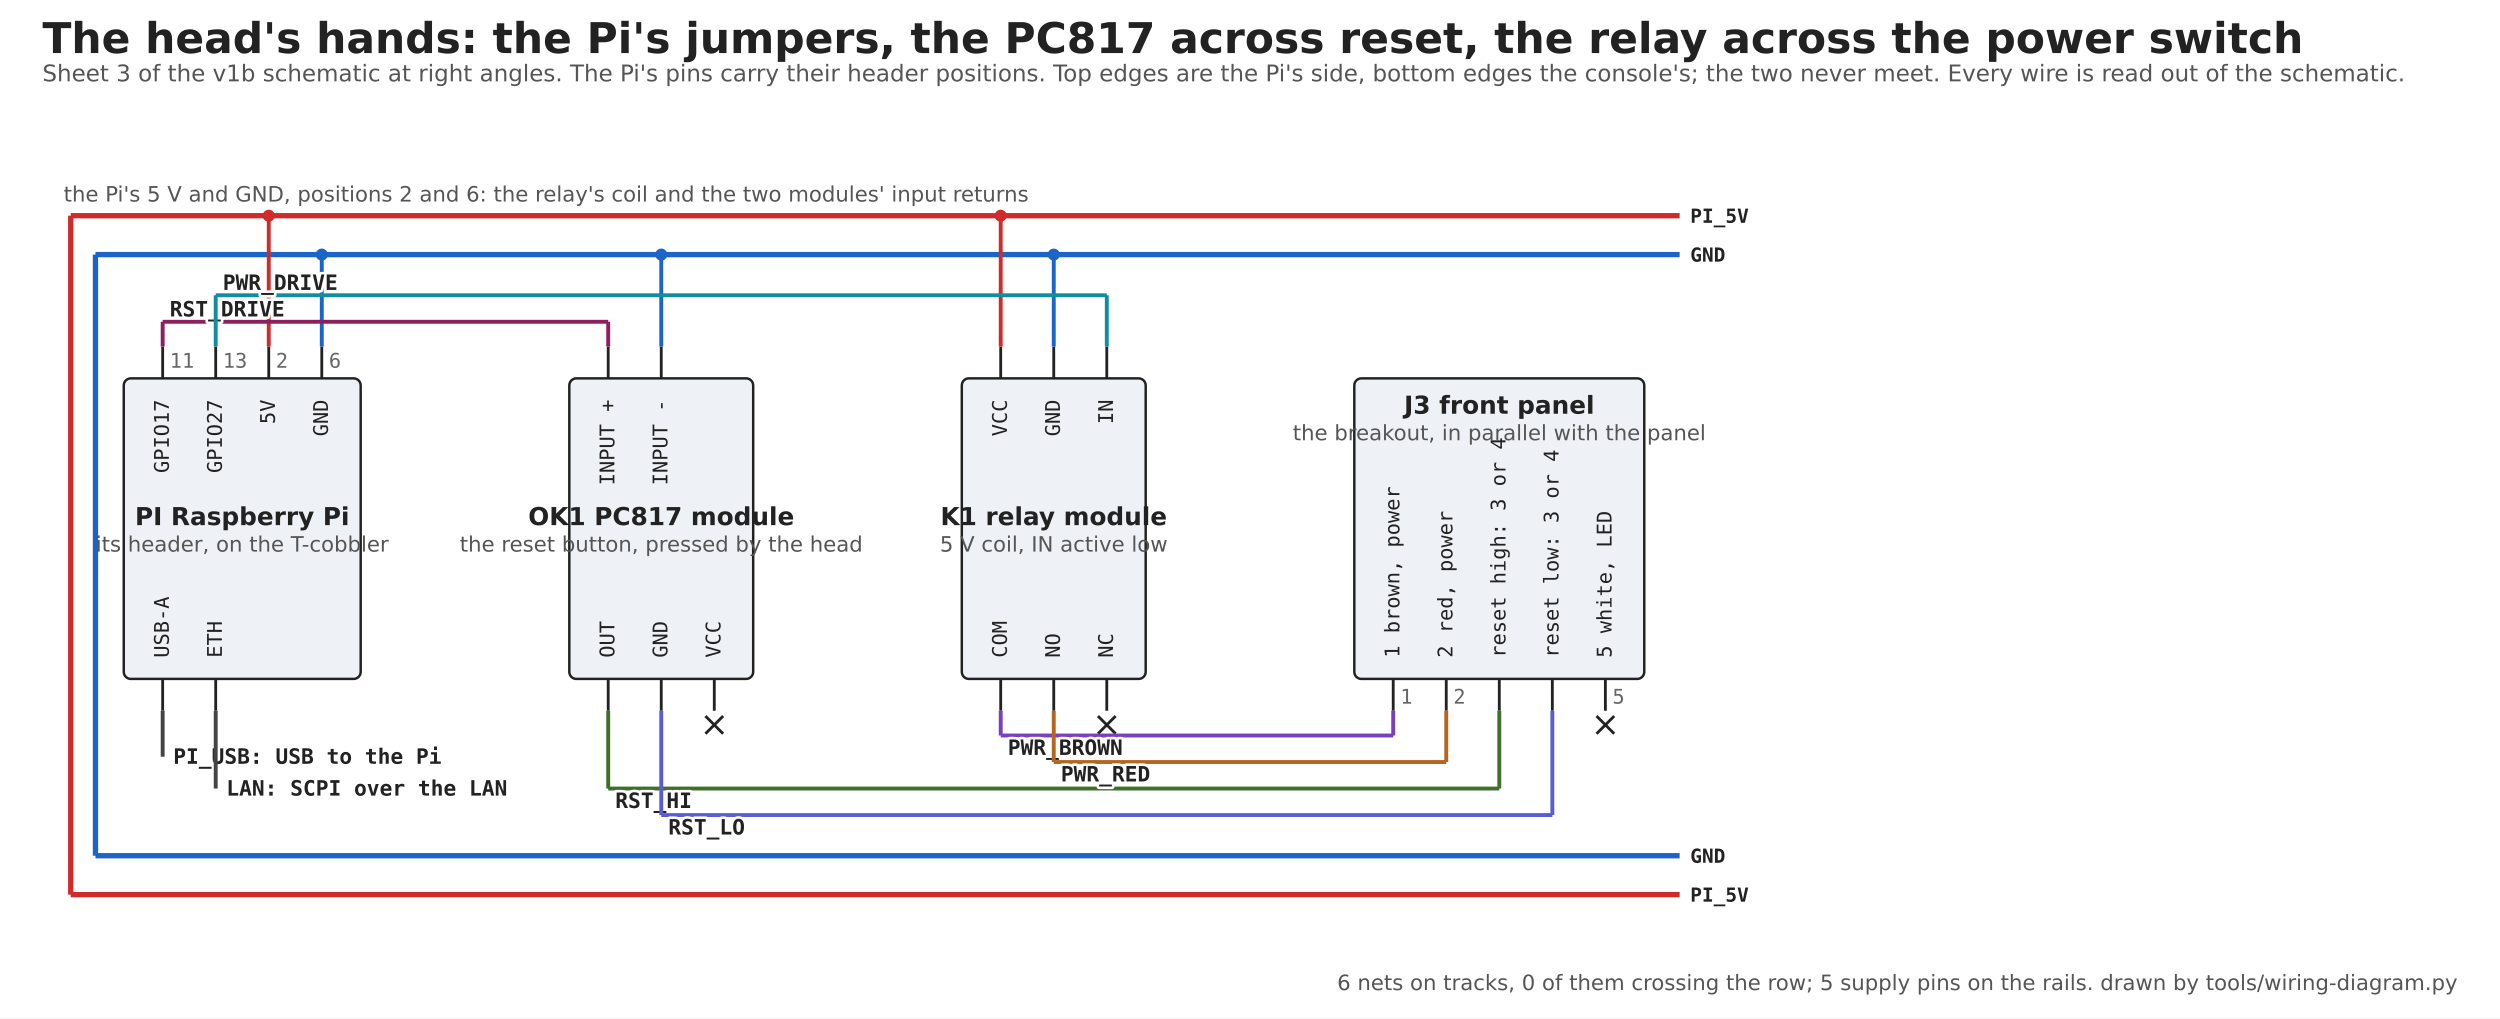
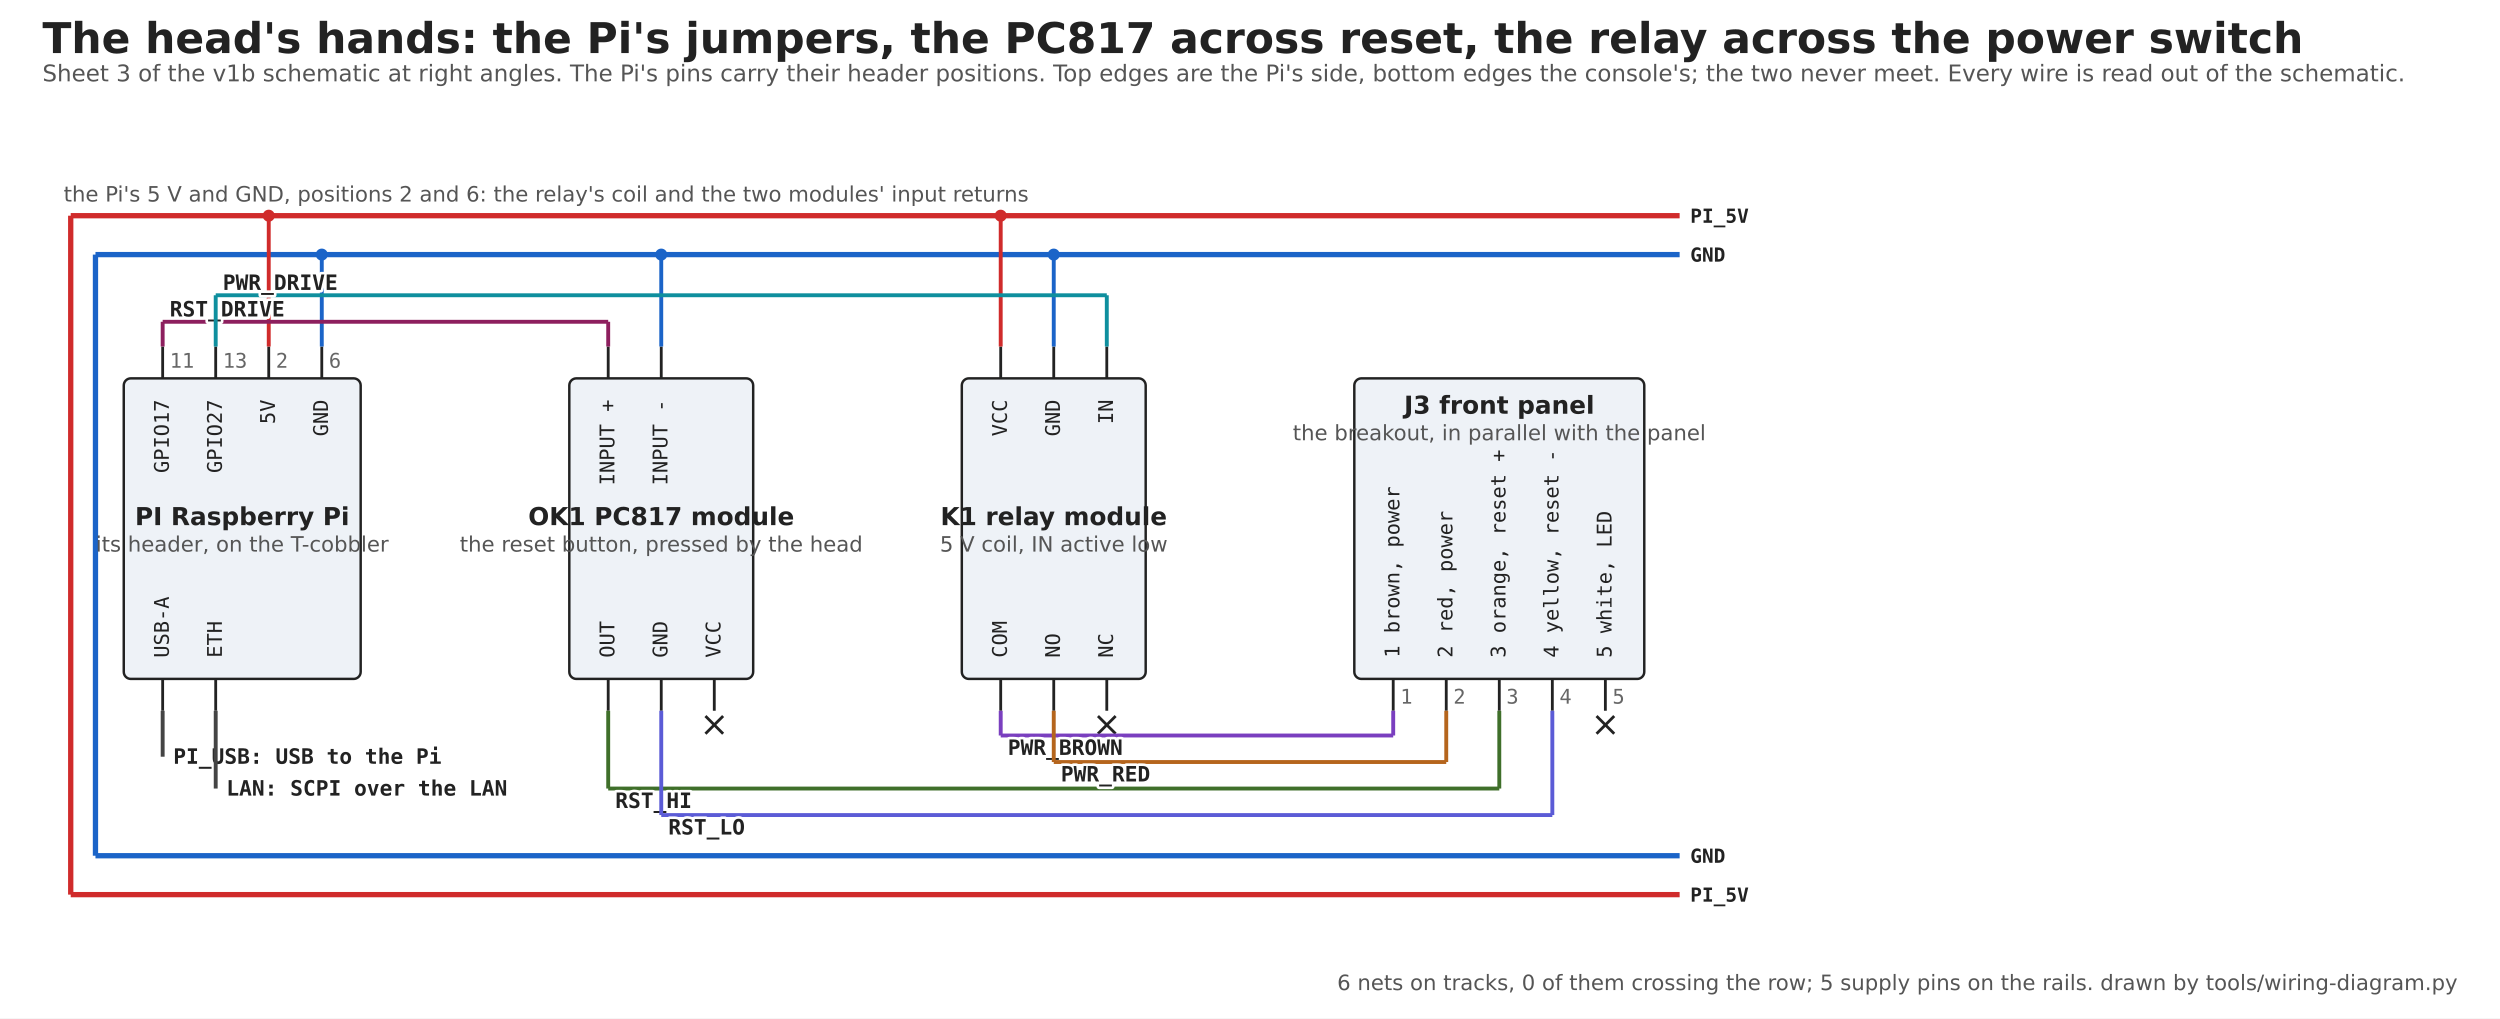
<svg xmlns="http://www.w3.org/2000/svg" viewBox="0 0 1414 576" width="1414" height="576" role="img" aria-label="The head's hands wiring diagram">
  <style>
 text{font-family:ui-sans-serif,'DejaVu Sans',sans-serif;fill:#222}
 .title{font-size:24px;font-weight:700}
 .sub{font-size:13px;fill:#555}
 .ref{font-size:14px;font-weight:700}
 .note{font-size:12px;fill:#555}
 .pin{font-family:ui-monospace,'DejaVu Sans Mono',monospace;font-size:11.5px}
 .pinno{font-family:ui-monospace,'DejaVu Sans Mono',monospace;font-size:11.5px;fill:#666}
 .net{font-family:ui-monospace,'DejaVu Sans Mono',monospace;font-size:12px;font-weight:700;paint-order:stroke;stroke:#fff;stroke-width:3px;stroke-linejoin:round}
 .rail{font-family:ui-monospace,'DejaVu Sans Mono',monospace;font-size:11px;font-weight:700}
 .lead{font-size:11.5px;font-style:italic;fill:#555}
 .body{fill:#f4f2ea;stroke:#222;stroke-width:1.6}
 .hdr{fill:#eef2f7;stroke:#222;stroke-width:1.4}
 .cap{fill:#fff;stroke:#222;stroke-width:1.2}
 .stub{stroke:#222;stroke-width:1.6}
 .wire{fill:none;stroke-width:2.2;stroke-linejoin:miter}
 .railline{fill:none;stroke-width:3}
 .notch{fill:#fff;stroke:#222;stroke-width:1.2}
</style>
  <rect x="0" y="0" width="1414" height="576" fill="#ffffff" />
  <g class="sheet-heading" data-height="60">
    <text class="title" x="24.0" y="30.0" text-anchor="start">The head's hands: the Pi's jumpers, the PC817 across reset, the relay across the power switch</text>
    <text class="sub" x="24.0" y="46.0" text-anchor="start">Sheet 3 of the v1b schematic at right angles. The Pi's pins carry their header positions. Top edges are the Pi's side, bottom edges the console's; the two never meet. Every wire is read out of the schematic.</text>
  </g>
  <line class="railline" x1="40.0" y1="122.0" x2="950.0" y2="122.0" stroke="#d02b2b" />
  <text class="rail" x="956.0" y="126.0" text-anchor="start">PI_5V</text>
  <line class="railline" x1="40.0" y1="506.0" x2="950.0" y2="506.0" stroke="#d02b2b" />
  <text class="rail" x="956.0" y="510.0" text-anchor="start">PI_5V</text>
  <line class="railline" x1="40.0" y1="122.0" x2="40.0" y2="506.0" stroke="#d02b2b" />
  <line class="railline" x1="54.0" y1="144.0" x2="950.0" y2="144.0" stroke="#1b64c8" />
  <text class="rail" x="956.0" y="148.0" text-anchor="start">GND</text>
  <line class="railline" x1="54.0" y1="484.0" x2="950.0" y2="484.0" stroke="#1b64c8" />
  <text class="rail" x="956.0" y="488.0" text-anchor="start">GND</text>
  <line class="railline" x1="54.0" y1="144.0" x2="54.0" y2="484.0" stroke="#1b64c8" />
  <text class="note" x="36.0" y="114.0" text-anchor="start">the Pi's 5 V and GND, positions 2 and 6: the relay's coil and the two modules' input returns</text>
  <rect class="hdr" x="70" y="214" width="134" height="170" rx="4" />
  <text class="ref" x="137.0" y="297.0" text-anchor="middle">PI Raspberry Pi</text>
  <text class="note" x="137.0" y="312.0" text-anchor="middle">its header, on the T-cobbler</text>
  <line class="stub" x1="92.0" y1="214.0" x2="92.0" y2="196.0" />
  <text class="pin" x="95.5" y="226.0" text-anchor="end" transform="rotate(-90 95.5 226.0)">GPIO17</text>
  <text class="pinno" x="96.0" y="208.0" text-anchor="start">11</text>
  <line class="stub" x1="122.0" y1="214.0" x2="122.0" y2="196.0" />
  <text class="pin" x="125.5" y="226.0" text-anchor="end" transform="rotate(-90 125.5 226.0)">GPIO27</text>
  <text class="pinno" x="126.0" y="208.0" text-anchor="start">13</text>
  <line class="stub" x1="152.0" y1="214.0" x2="152.0" y2="196.0" />
  <text class="pin" x="155.5" y="226.0" text-anchor="end" transform="rotate(-90 155.5 226.0)">5V</text>
  <text class="pinno" x="156.0" y="208.0" text-anchor="start">2</text>
  <line class="stub" x1="182.0" y1="214.0" x2="182.0" y2="196.0" />
  <text class="pin" x="185.5" y="226.0" text-anchor="end" transform="rotate(-90 185.5 226.0)">GND</text>
  <text class="pinno" x="186.0" y="208.0" text-anchor="start">6</text>
  <line class="stub" x1="92.0" y1="384.0" x2="92.0" y2="402.0" />
  <text class="pin" x="95.5" y="372.0" text-anchor="start" transform="rotate(-90 95.5 372.0)">USB-A</text>
  <line class="stub" x1="122.0" y1="384.0" x2="122.0" y2="402.0" />
  <text class="pin" x="125.5" y="372.0" text-anchor="start" transform="rotate(-90 125.5 372.0)">ETH</text>
  <rect class="hdr" x="322" y="214" width="104" height="170" rx="4" />
  <text class="ref" x="374.0" y="297.0" text-anchor="middle">OK1 PC817 module</text>
  <text class="note" x="374.0" y="312.0" text-anchor="middle">the reset button, pressed by the head</text>
  <line class="stub" x1="344.0" y1="214.0" x2="344.0" y2="196.0" />
  <text class="pin" x="347.5" y="226.0" text-anchor="end" transform="rotate(-90 347.5 226.0)">INPUT +</text>
  <line class="stub" x1="374.0" y1="214.0" x2="374.0" y2="196.0" />
  <text class="pin" x="377.5" y="226.0" text-anchor="end" transform="rotate(-90 377.5 226.0)">INPUT -</text>
  <line class="stub" x1="344.0" y1="384.0" x2="344.0" y2="402.0" />
  <text class="pin" x="347.5" y="372.0" text-anchor="start" transform="rotate(-90 347.5 372.0)">OUT</text>
  <line class="stub" x1="374.0" y1="384.0" x2="374.0" y2="402.0" />
  <text class="pin" x="377.5" y="372.0" text-anchor="start" transform="rotate(-90 377.5 372.0)">GND</text>
  <line class="stub" x1="404.0" y1="384.0" x2="404.0" y2="402.0" />
  <text class="pin" x="407.5" y="372.0" text-anchor="start" transform="rotate(-90 407.5 372.0)">VCC</text>
  <line class="stub" x1="399.0" y1="405.0" x2="409.0" y2="415.0" />
  <line class="stub" x1="399.0" y1="415.0" x2="409.0" y2="405.0" />
  <rect class="hdr" x="544" y="214" width="104" height="170" rx="4" />
  <text class="ref" x="596.0" y="297.0" text-anchor="middle">K1 relay module</text>
  <text class="note" x="596.0" y="312.0" text-anchor="middle">5 V coil, IN active low</text>
  <line class="stub" x1="566.0" y1="214.0" x2="566.0" y2="196.0" />
  <text class="pin" x="569.5" y="226.0" text-anchor="end" transform="rotate(-90 569.5 226.0)">VCC</text>
  <line class="stub" x1="596.0" y1="214.0" x2="596.0" y2="196.0" />
  <text class="pin" x="599.5" y="226.0" text-anchor="end" transform="rotate(-90 599.5 226.0)">GND</text>
  <line class="stub" x1="626.0" y1="214.0" x2="626.0" y2="196.0" />
  <text class="pin" x="629.5" y="226.0" text-anchor="end" transform="rotate(-90 629.5 226.0)">IN</text>
  <line class="stub" x1="566.0" y1="384.0" x2="566.0" y2="402.0" />
  <text class="pin" x="569.5" y="372.0" text-anchor="start" transform="rotate(-90 569.5 372.0)">COM</text>
  <line class="stub" x1="596.0" y1="384.0" x2="596.0" y2="402.0" />
  <text class="pin" x="599.5" y="372.0" text-anchor="start" transform="rotate(-90 599.5 372.0)">NO</text>
  <line class="stub" x1="626.0" y1="384.0" x2="626.0" y2="402.0" />
  <text class="pin" x="629.5" y="372.0" text-anchor="start" transform="rotate(-90 629.5 372.0)">NC</text>
  <line class="stub" x1="621.0" y1="405.0" x2="631.0" y2="415.0" />
  <line class="stub" x1="621.0" y1="415.0" x2="631.0" y2="405.0" />
  <rect class="hdr" x="766" y="214" width="164" height="170" rx="4" />
  <text class="ref" x="848.0" y="234.0" text-anchor="middle">J3 front panel</text>
  <text class="note" x="848.0" y="249.0" text-anchor="middle">the breakout, in parallel with the panel</text>
  <line class="stub" x1="788.0" y1="384.0" x2="788.0" y2="402.0" />
  <text class="pin" x="791.5" y="372.0" text-anchor="start" transform="rotate(-90 791.5 372.0)">1 brown, power</text>
  <text class="pinno" x="792.0" y="398.0" text-anchor="start">1</text>
  <line class="stub" x1="818.0" y1="384.0" x2="818.0" y2="402.0" />
  <text class="pin" x="821.5" y="372.0" text-anchor="start" transform="rotate(-90 821.5 372.0)">2 red, power</text>
  <text class="pinno" x="822.0" y="398.0" text-anchor="start">2</text>
  <line class="stub" x1="848.0" y1="384.0" x2="848.0" y2="402.0" />
-   <text class="pin" x="851.5" y="372.0" text-anchor="start" transform="rotate(-90 851.5 372.0)">reset high: 3 or 4</text>
+   <text class="pin" x="851.5" y="372.0" text-anchor="start" transform="rotate(-90 851.5 372.0)">3 orange, reset +</text>
+   <text class="pinno" x="852.0" y="398.0" text-anchor="start">3</text>
  <line class="stub" x1="878.0" y1="384.0" x2="878.0" y2="402.0" />
-   <text class="pin" x="881.5" y="372.0" text-anchor="start" transform="rotate(-90 881.5 372.0)">reset low: 3 or 4</text>
+   <text class="pin" x="881.5" y="372.0" text-anchor="start" transform="rotate(-90 881.5 372.0)">4 yellow, reset -</text>
+   <text class="pinno" x="882.0" y="398.0" text-anchor="start">4</text>
  <line class="stub" x1="908.0" y1="384.0" x2="908.0" y2="402.0" />
  <text class="pin" x="911.5" y="372.0" text-anchor="start" transform="rotate(-90 911.5 372.0)">5 white, LED</text>
  <text class="pinno" x="912.0" y="398.0" text-anchor="start">5</text>
  <line class="stub" x1="903.0" y1="405.0" x2="913.0" y2="415.0" />
  <line class="stub" x1="903.0" y1="415.0" x2="913.0" y2="405.0" />
  <line class="wire" x1="152.0" y1="196.0" x2="152.0" y2="122.0" stroke="#d02b2b" />
  <circle cx="152.0" cy="122.0" r="3.4" fill="#d02b2b" />
  <line class="wire" x1="566.0" y1="196.0" x2="566.0" y2="122.0" stroke="#d02b2b" />
  <circle cx="566.0" cy="122.0" r="3.4" fill="#d02b2b" />
  <line class="wire" x1="182.0" y1="196.0" x2="182.0" y2="144.0" stroke="#1b64c8" />
  <circle cx="182.0" cy="144.0" r="3.4" fill="#1b64c8" />
  <line class="wire" x1="374.0" y1="196.0" x2="374.0" y2="144.0" stroke="#1b64c8" />
  <circle cx="374.0" cy="144.0" r="3.4" fill="#1b64c8" />
  <line class="wire" x1="596.0" y1="196.0" x2="596.0" y2="144.0" stroke="#1b64c8" />
  <circle cx="596.0" cy="144.0" r="3.4" fill="#1b64c8" />
  <line class="wire" x1="92.0" y1="182.0" x2="344.0" y2="182.0" stroke="#8d1f5e" />
  <line class="wire" x1="92.0" y1="196.0" x2="92.0" y2="182.0" stroke="#8d1f5e" />
  <line class="wire" x1="344.0" y1="196.0" x2="344.0" y2="182.0" stroke="#8d1f5e" />
  <text class="net" x="96.0" y="179.0" text-anchor="start">RST_DRIVE</text>
  <line class="wire" x1="122.0" y1="167.0" x2="626.0" y2="167.0" stroke="#0f8f9e" />
  <line class="wire" x1="122.0" y1="196.0" x2="122.0" y2="167.0" stroke="#0f8f9e" />
  <line class="wire" x1="626.0" y1="196.0" x2="626.0" y2="167.0" stroke="#0f8f9e" />
  <text class="net" x="126.0" y="164.0" text-anchor="start">PWR_DRIVE</text>
  <line class="wire" x1="344.0" y1="446.0" x2="848.0" y2="446.0" stroke="#3f6f2a" />
  <line class="wire" x1="344.0" y1="402.0" x2="344.0" y2="446.0" stroke="#3f6f2a" />
  <line class="wire" x1="848.0" y1="402.0" x2="848.0" y2="446.0" stroke="#3f6f2a" />
  <text class="net" x="348.0" y="457.0" text-anchor="start">RST_HI</text>
  <line class="wire" x1="374.0" y1="461.0" x2="878.0" y2="461.0" stroke="#5b5bd6" />
  <line class="wire" x1="374.0" y1="402.0" x2="374.0" y2="461.0" stroke="#5b5bd6" />
  <line class="wire" x1="878.0" y1="402.0" x2="878.0" y2="461.0" stroke="#5b5bd6" />
  <text class="net" x="378.0" y="472.0" text-anchor="start">RST_LO</text>
  <line class="wire" x1="566.0" y1="416.0" x2="788.0" y2="416.0" stroke="#7a3fbf" />
  <line class="wire" x1="566.0" y1="402.0" x2="566.0" y2="416.0" stroke="#7a3fbf" />
  <line class="wire" x1="788.0" y1="402.0" x2="788.0" y2="416.0" stroke="#7a3fbf" />
  <text class="net" x="570.0" y="427.0" text-anchor="start">PWR_BROWN</text>
  <line class="wire" x1="596.0" y1="431.0" x2="818.0" y2="431.0" stroke="#b5651d" />
  <line class="wire" x1="596.0" y1="402.0" x2="596.0" y2="431.0" stroke="#b5651d" />
  <line class="wire" x1="818.0" y1="402.0" x2="818.0" y2="431.0" stroke="#b5651d" />
  <text class="net" x="600.0" y="442.0" text-anchor="start">PWR_RED</text>
  <line class="wire" x1="92.0" y1="402.0" x2="92.0" y2="428.0" stroke="#444" />
  <text class="net" x="98.0" y="432.0" text-anchor="start">PI_USB: USB to the Pi</text>
  <line class="wire" x1="122.0" y1="402.0" x2="122.0" y2="446.0" stroke="#444" />
  <text class="net" x="128.0" y="450.0" text-anchor="start">LAN: SCPI over the LAN</text>
  <text class="note" x="1390" y="560" text-anchor="end">6 nets on tracks, 0 of them crossing the row; 5 supply pins on the rails. drawn by tools/wiring-diagram.py</text>
</svg>
